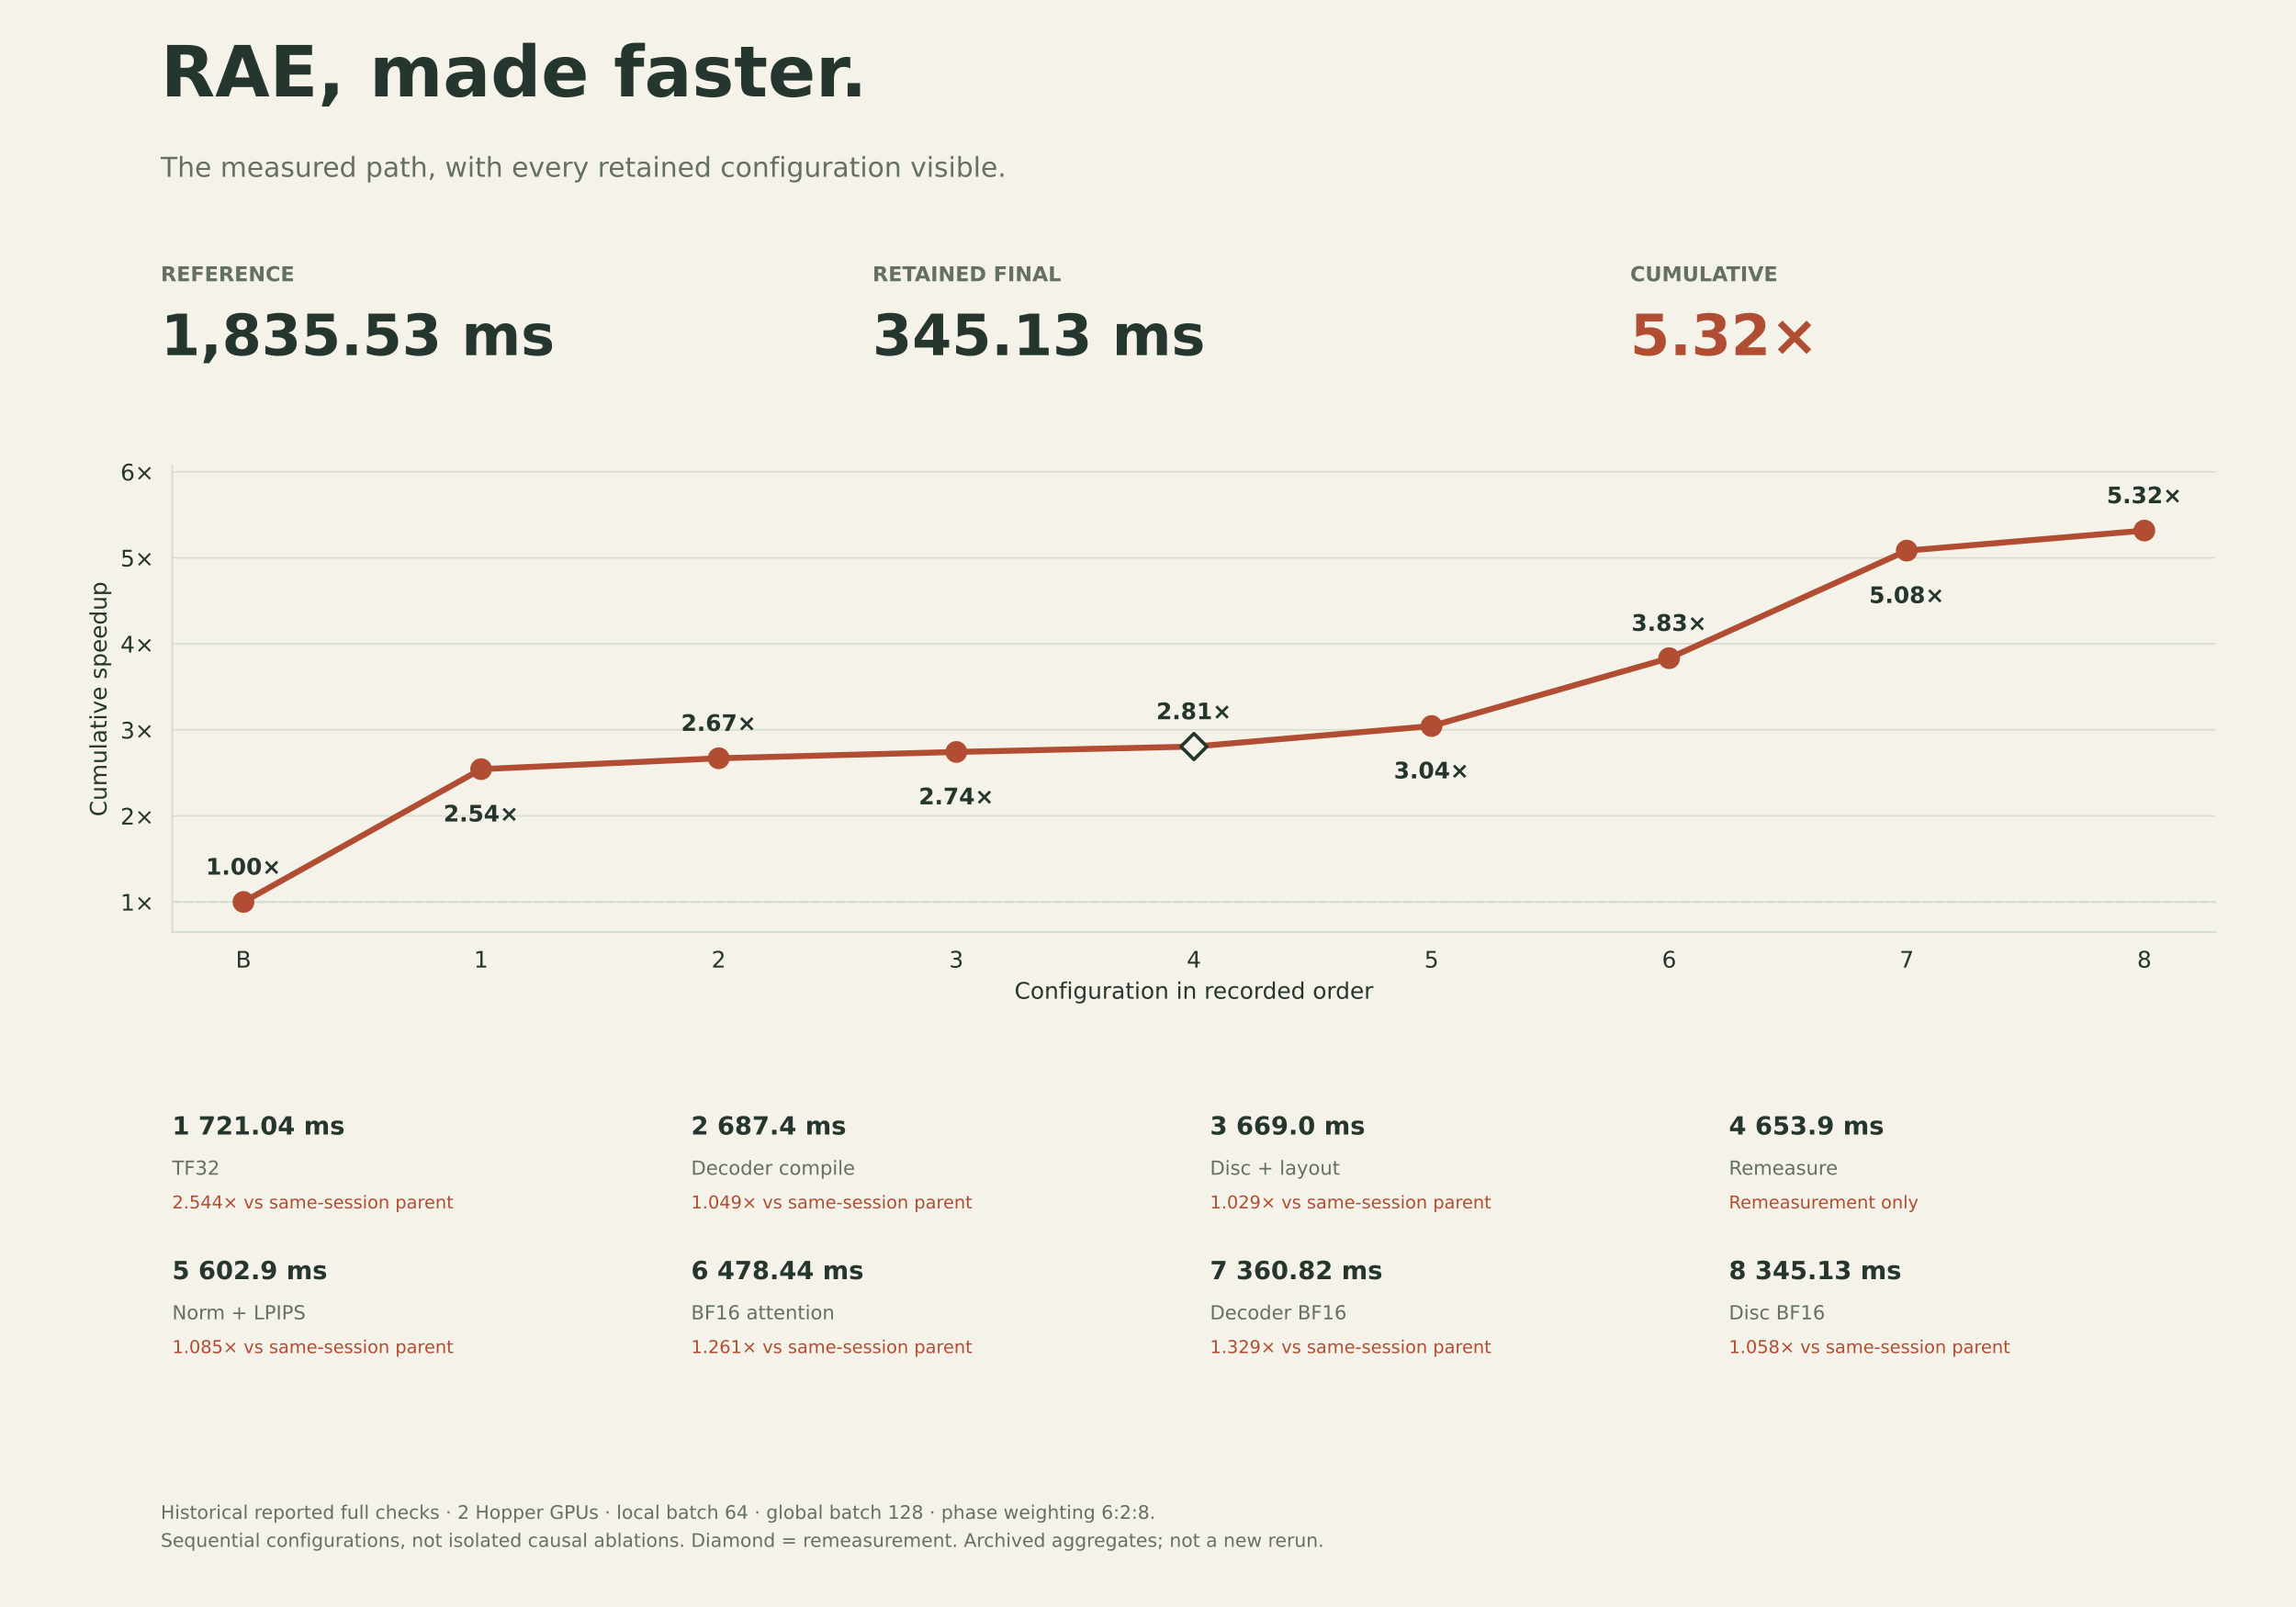
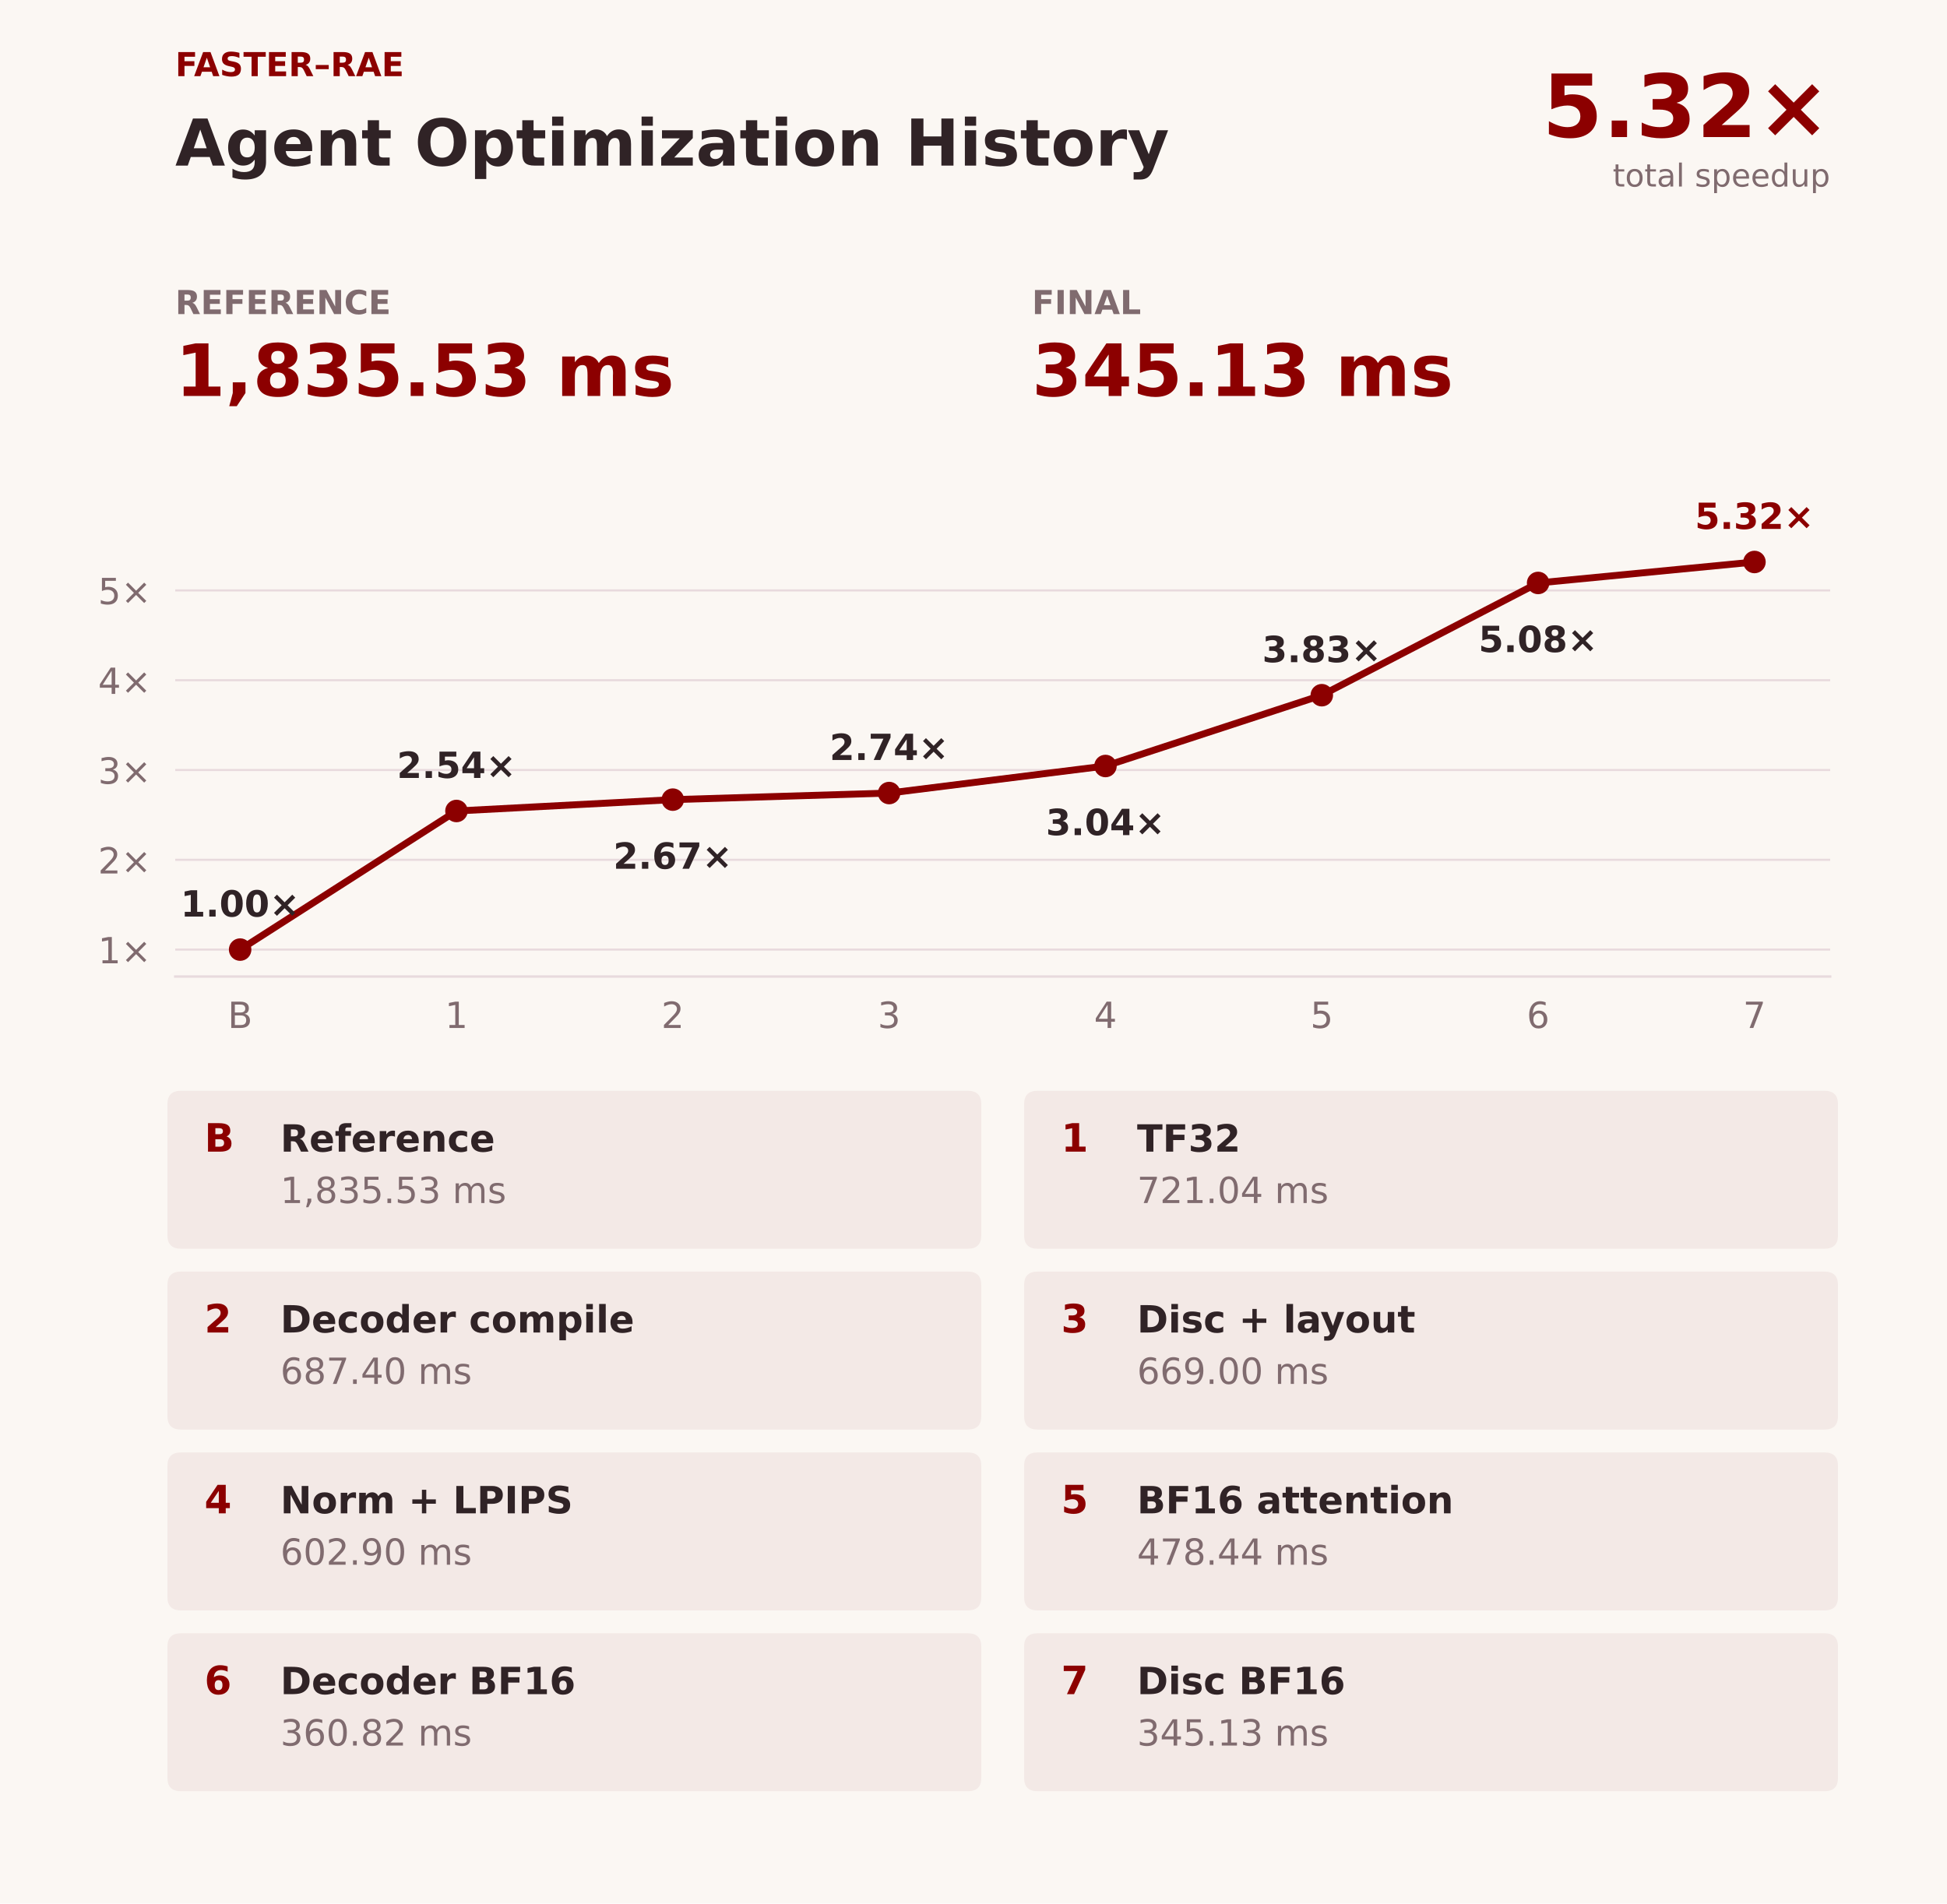
- <svg xmlns="http://www.w3.org/2000/svg" xmlns:xlink="http://www.w3.org/1999/xlink" width="1008pt" height="705.6pt" viewBox="0 0 1008 705.6" version="1.1">
+ <svg xmlns="http://www.w3.org/2000/svg" xmlns:xlink="http://www.w3.org/1999/xlink" width="648pt" height="633.6pt" viewBox="0 0 648 633.6" version="1.1">
  <defs>
    <style type="text/css">*{stroke-linejoin: round; stroke-linecap: butt}</style>
  </defs>
  <g id="figure_1">
    <g id="patch_1">
-       <path d="M 0 705.6 L 1008 705.6 L 1008 0 L 0 0 z " style="fill: #f5f2e9" />
+       <path d="M 0 633.6 L 648 633.6 L 648 0 L 0 0 z " style="fill: #fbf7f3" />
    </g>
    <g id="axes_1">
      <g id="patch_2">
-         <path d="M 75.6 409.248 L 972.72 409.248 L 972.72 204.624 L 75.6 204.624 z " style="fill: #f5f2e9" />
+         <path d="M 58.32 325.037 L 609.12 325.037 L 609.12 166.637 L 58.32 166.637 z " style="fill: #fbf7f3" />
      </g>
      <g id="matplotlib.axis_1">
        <g id="xtick_1">
          <g id="line2d_1" />
          <g id="text_1">
-             <text style="font-size: 10px; font-family: 'DejaVu Sans'; text-anchor: middle; fill: #25362e" x="106.895" y="424.846" transform="rotate(-0 106.8949 424.8464)">B</text>
+             <text style="fill: #806b6f; font: 12px 'DejaVu Sans'; text-anchor: middle" x="79.92" y="342.155" transform="rotate(-0 79.92 342.1549)">B</text>
          </g>
        </g>
        <g id="xtick_2">
          <g id="line2d_2" />
          <g id="text_2">
-             <text style="font-size: 10px; font-family: 'DejaVu Sans'; text-anchor: middle; fill: #25362e" x="211.211" y="424.846" transform="rotate(-0 211.2112 424.8464)">1</text>
+             <text style="fill: #806b6f; font: 12px 'DejaVu Sans'; text-anchor: middle" x="151.92" y="342.155" transform="rotate(-0 151.92 342.1549)">1</text>
          </g>
        </g>
        <g id="xtick_3">
          <g id="line2d_3" />
          <g id="text_3">
-             <text style="font-size: 10px; font-family: 'DejaVu Sans'; text-anchor: middle; fill: #25362e" x="315.527" y="424.846" transform="rotate(-0 315.5274 424.8464)">2</text>
+             <text style="fill: #806b6f; font: 12px 'DejaVu Sans'; text-anchor: middle" x="223.92" y="342.155" transform="rotate(-0 223.92 342.1549)">2</text>
          </g>
        </g>
        <g id="xtick_4">
          <g id="line2d_4" />
          <g id="text_4">
-             <text style="font-size: 10px; font-family: 'DejaVu Sans'; text-anchor: middle; fill: #25362e" x="419.844" y="424.846" transform="rotate(-0 419.8437 424.8464)">3</text>
+             <text style="fill: #806b6f; font: 12px 'DejaVu Sans'; text-anchor: middle" x="295.92" y="342.155" transform="rotate(-0 295.92 342.1549)">3</text>
          </g>
        </g>
        <g id="xtick_5">
          <g id="line2d_5" />
          <g id="text_5">
-             <text style="font-size: 10px; font-family: 'DejaVu Sans'; text-anchor: middle; fill: #25362e" x="524.16" y="424.846" transform="rotate(-0 524.16 424.8464)">4</text>
+             <text style="fill: #806b6f; font: 12px 'DejaVu Sans'; text-anchor: middle" x="367.92" y="342.155" transform="rotate(-0 367.92 342.1549)">4</text>
          </g>
        </g>
        <g id="xtick_6">
          <g id="line2d_6" />
          <g id="text_6">
-             <text style="font-size: 10px; font-family: 'DejaVu Sans'; text-anchor: middle; fill: #25362e" x="628.476" y="424.846" transform="rotate(-0 628.4763 424.8464)">5</text>
+             <text style="fill: #806b6f; font: 12px 'DejaVu Sans'; text-anchor: middle" x="439.92" y="342.155" transform="rotate(-0 439.92 342.1549)">5</text>
          </g>
        </g>
        <g id="xtick_7">
          <g id="line2d_7" />
          <g id="text_7">
-             <text style="font-size: 10px; font-family: 'DejaVu Sans'; text-anchor: middle; fill: #25362e" x="732.793" y="424.846" transform="rotate(-0 732.7926 424.8464)">6</text>
+             <text style="fill: #806b6f; font: 12px 'DejaVu Sans'; text-anchor: middle" x="511.92" y="342.155" transform="rotate(-0 511.92 342.1549)">6</text>
          </g>
        </g>
        <g id="xtick_8">
          <g id="line2d_8" />
          <g id="text_8">
-             <text style="font-size: 10px; font-family: 'DejaVu Sans'; text-anchor: middle; fill: #25362e" x="837.109" y="424.846" transform="rotate(-0 837.1088 424.8464)">7</text>
-           </g>
-         </g>
-         <g id="xtick_9">
-           <g id="line2d_9" />
-           <g id="text_9">
-             <text style="font-size: 10px; font-family: 'DejaVu Sans'; text-anchor: middle; fill: #25362e" x="941.425" y="424.846" transform="rotate(-0 941.4251 424.8464)">8</text>
-           </g>
-         </g>
-         <g id="text_10">
-           <text style="font-size: 10px; font-family: 'DejaVu Sans'; text-anchor: middle; fill: #25362e" x="524.16" y="438.525" transform="rotate(-0 524.16 438.5246)">Configuration in recorded order</text>
+             <text style="fill: #806b6f; font: 12px 'DejaVu Sans'; text-anchor: middle" x="583.92" y="342.155" transform="rotate(-0 583.92 342.1549)">7</text>
+           </g>
        </g>
      </g>
      <g id="matplotlib.axis_2">
        <g id="ytick_1">
-           <g id="line2d_10">
-             <path d="M 75.6 396.026 L 972.72 396.026 " clip-path="url(#p3614965f81)" style="fill: none; stroke: #d8ddd1; stroke-width: 0.7; stroke-linecap: square" />
-           </g>
-           <g id="line2d_11" />
+           <g id="line2d_9">
+             <path d="M 58.32 316.071 L 609.12 316.071 " clip-path="url(#p5263b147dc)" style="fill: none; stroke: #e8dadd; stroke-width: 0.7; stroke-linecap: square" />
+           </g>
+           <g id="line2d_10" />
+           <g id="text_9">
+             <text style="fill: #806b6f; font: 12px 'DejaVu Sans'; text-anchor: end" x="50.32" y="320.63" transform="rotate(-0 50.32 320.6298)">1×</text>
+           </g>
+         </g>
+         <g id="ytick_2">
+           <g id="line2d_11">
+             <path d="M 58.32 286.184 L 609.12 286.184 " clip-path="url(#p5263b147dc)" style="fill: none; stroke: #e8dadd; stroke-width: 0.7; stroke-linecap: square" />
+           </g>
+           <g id="line2d_12" />
+           <g id="text_10">
+             <text style="fill: #806b6f; font: 12px 'DejaVu Sans'; text-anchor: end" x="50.32" y="290.743" transform="rotate(-0 50.32 290.743)">2×</text>
+           </g>
+         </g>
+         <g id="ytick_3">
+           <g id="line2d_13">
+             <path d="M 58.32 256.297 L 609.12 256.297 " clip-path="url(#p5263b147dc)" style="fill: none; stroke: #e8dadd; stroke-width: 0.7; stroke-linecap: square" />
+           </g>
+           <g id="line2d_14" />
          <g id="text_11">
-             <text style="font-size: 10px; font-family: 'DejaVu Sans'; text-anchor: end; fill: #25362e" x="67.6" y="399.825" transform="rotate(-0 67.6 399.8254)">1×</text>
-           </g>
-         </g>
-         <g id="ytick_2">
-           <g id="line2d_12">
-             <path d="M 75.6 358.25 L 972.72 358.25 " clip-path="url(#p3614965f81)" style="fill: none; stroke: #d8ddd1; stroke-width: 0.7; stroke-linecap: square" />
-           </g>
-           <g id="line2d_13" />
+             <text style="fill: #806b6f; font: 12px 'DejaVu Sans'; text-anchor: end" x="50.32" y="260.856" transform="rotate(-0 50.32 260.8562)">3×</text>
+           </g>
+         </g>
+         <g id="ytick_4">
+           <g id="line2d_15">
+             <path d="M 58.32 226.41 L 609.12 226.41 " clip-path="url(#p5263b147dc)" style="fill: none; stroke: #e8dadd; stroke-width: 0.7; stroke-linecap: square" />
+           </g>
+           <g id="line2d_16" />
          <g id="text_12">
-             <text style="font-size: 10px; font-family: 'DejaVu Sans'; text-anchor: end; fill: #25362e" x="67.6" y="362.049" transform="rotate(-0 67.6 362.0489)">2×</text>
-           </g>
-         </g>
-         <g id="ytick_3">
-           <g id="line2d_14">
-             <path d="M 75.6 320.473 L 972.72 320.473 " clip-path="url(#p3614965f81)" style="fill: none; stroke: #d8ddd1; stroke-width: 0.7; stroke-linecap: square" />
-           </g>
-           <g id="line2d_15" />
+             <text style="fill: #806b6f; font: 12px 'DejaVu Sans'; text-anchor: end" x="50.32" y="230.969" transform="rotate(-0 50.32 230.9694)">4×</text>
+           </g>
+         </g>
+         <g id="ytick_5">
+           <g id="line2d_17">
+             <path d="M 58.32 196.524 L 609.12 196.524 " clip-path="url(#p5263b147dc)" style="fill: none; stroke: #e8dadd; stroke-width: 0.7; stroke-linecap: square" />
+           </g>
+           <g id="line2d_18" />
          <g id="text_13">
-             <text style="font-size: 10px; font-family: 'DejaVu Sans'; text-anchor: end; fill: #25362e" x="67.6" y="324.272" transform="rotate(-0 67.6 324.2724)">3×</text>
-           </g>
-         </g>
-         <g id="ytick_4">
-           <g id="line2d_16">
-             <path d="M 75.6 282.697 L 972.72 282.697 " clip-path="url(#p3614965f81)" style="fill: none; stroke: #d8ddd1; stroke-width: 0.7; stroke-linecap: square" />
-           </g>
-           <g id="line2d_17" />
-           <g id="text_14">
-             <text style="font-size: 10px; font-family: 'DejaVu Sans'; text-anchor: end; fill: #25362e" x="67.6" y="286.496" transform="rotate(-0 67.6 286.4959)">4×</text>
-           </g>
-         </g>
-         <g id="ytick_5">
-           <g id="line2d_18">
-             <path d="M 75.6 244.92 L 972.72 244.92 " clip-path="url(#p3614965f81)" style="fill: none; stroke: #d8ddd1; stroke-width: 0.7; stroke-linecap: square" />
-           </g>
-           <g id="line2d_19" />
-           <g id="text_15">
-             <text style="font-size: 10px; font-family: 'DejaVu Sans'; text-anchor: end; fill: #25362e" x="67.6" y="248.719" transform="rotate(-0 67.6 248.7194)">5×</text>
-           </g>
-         </g>
-         <g id="ytick_6">
-           <g id="line2d_20">
-             <path d="M 75.6 207.144 L 972.72 207.144 " clip-path="url(#p3614965f81)" style="fill: none; stroke: #d8ddd1; stroke-width: 0.7; stroke-linecap: square" />
-           </g>
-           <g id="line2d_21" />
-           <g id="text_16">
-             <text style="font-size: 10px; font-family: 'DejaVu Sans'; text-anchor: end; fill: #25362e" x="67.6" y="210.943" transform="rotate(-0 67.6 210.9429)">6×</text>
-           </g>
-         </g>
-         <g id="text_17">
-           <text style="font-size: 10px; font-family: 'DejaVu Sans'; text-anchor: middle; fill: #25362e" x="46.778" y="306.936" transform="rotate(-90 46.77813 306.936)">Cumulative speedup</text>
-         </g>
-       </g>
-       <g id="line2d_22">
-         <path d="M 75.6 396.026 L 972.72 396.026 " clip-path="url(#p3614965f81)" style="fill: none; stroke-dasharray: 3.7,1.6; stroke-dashoffset: 0; stroke: #d8ddd1" />
+             <text style="fill: #806b6f; font: 12px 'DejaVu Sans'; text-anchor: end" x="50.32" y="201.083" transform="rotate(-0 50.32 201.0827)">5×</text>
+           </g>
+         </g>
      </g>
      <g id="patch_3">
-         <path d="M 75.6 409.248 L 75.6 204.624 " style="fill: none; stroke: #d8ddd1; stroke-width: 0.8; stroke-linejoin: miter; stroke-linecap: square" />
-       </g>
-       <g id="patch_4">
-         <path d="M 75.6 409.248 L 972.72 409.248 " style="fill: none; stroke: #d8ddd1; stroke-width: 0.8; stroke-linejoin: miter; stroke-linecap: square" />
-       </g>
-       <g id="line2d_23">
-         <path d="M 106.895 396.026 L 211.211 337.711 L 315.527 332.936 L 419.844 330.167 L 524.16 327.787 L 628.476 318.788 L 732.793 288.998 L 837.109 241.773 L 941.425 232.956 " clip-path="url(#p3614965f81)" style="fill: none; stroke: #b14d32; stroke-width: 2.6; stroke-linecap: square" />
+         <path d="M 58.32 325.037 L 609.12 325.037 " style="fill: none; stroke: #e8dadd; stroke-width: 0.8; stroke-linejoin: miter; stroke-linecap: square" />
+       </g>
+       <g id="line2d_19">
+         <path d="M 79.92 316.071 L 151.92 269.935 L 223.92 266.157 L 295.92 263.966 L 367.92 254.964 L 439.92 231.396 L 511.92 194.034 L 583.92 187.058 " clip-path="url(#p5263b147dc)" style="fill: none; stroke: #8c0000; stroke-width: 2.3; stroke-linecap: square" />
+         <defs>
+           <path id="m85ad354e18" d="M 0 3.25 C 0.862 3.25 1.689 2.908 2.298 2.298 C 2.908 1.689 3.25 0.862 3.25 0 C 3.25 -0.862 2.908 -1.689 2.298 -2.298 C 1.689 -2.908 0.862 -3.25 0 -3.25 C -0.862 -3.25 -1.689 -2.908 -2.298 -2.298 C -2.908 -1.689 -3.25 -0.862 -3.25 0 C -3.25 0.862 -2.908 1.689 -2.298 2.298 C -1.689 2.908 -0.862 3.25 0 3.25 z " style="stroke: #8c0000" />
+         </defs>
+         <g clip-path="url(#p5263b147dc)">
+           <use xlink:href="#m85ad354e18" x="79.92" y="316.071" style="fill: #8c0000; stroke: #8c0000" />
+           <use xlink:href="#m85ad354e18" x="151.92" y="269.935" style="fill: #8c0000; stroke: #8c0000" />
+           <use xlink:href="#m85ad354e18" x="223.92" y="266.157" style="fill: #8c0000; stroke: #8c0000" />
+           <use xlink:href="#m85ad354e18" x="295.92" y="263.966" style="fill: #8c0000; stroke: #8c0000" />
+           <use xlink:href="#m85ad354e18" x="367.92" y="254.964" style="fill: #8c0000; stroke: #8c0000" />
+           <use xlink:href="#m85ad354e18" x="439.92" y="231.396" style="fill: #8c0000; stroke: #8c0000" />
+           <use xlink:href="#m85ad354e18" x="511.92" y="194.034" style="fill: #8c0000; stroke: #8c0000" />
+           <use xlink:href="#m85ad354e18" x="583.92" y="187.058" style="fill: #8c0000; stroke: #8c0000" />
+         </g>
+       </g>
+       <g id="text_14">
+         <text style="fill: #302326; font: 700 12px 'DejaVu Sans'; text-anchor: middle" x="79.92" y="305.071" transform="rotate(-0 79.92 305.0708)">1.00×</text>
+       </g>
+       <g id="text_15">
+         <text style="fill: #302326; font: 700 12px 'DejaVu Sans'; text-anchor: middle" x="151.92" y="258.935" transform="rotate(-0 151.92 258.9345)">2.54×</text>
+       </g>
+       <g id="text_16">
+         <text style="fill: #302326; font: 700 12px 'DejaVu Sans'; text-anchor: middle" x="223.92" y="289.157" transform="rotate(-0 223.92 289.1568)">2.67×</text>
+       </g>
+       <g id="text_17">
+         <text style="fill: #302326; font: 700 12px 'DejaVu Sans'; text-anchor: middle" x="295.92" y="252.966" transform="rotate(-0 295.92 252.9661)">2.74×</text>
      </g>
      <g id="text_18">
-         <text style="font-weight: 700; font-size: 10px; font-family: 'DejaVu Sans'; text-anchor: middle; fill: #25362e" x="106.895" y="384.026" transform="rotate(-0 106.8949 384.0262)">1.00×</text>
+         <text style="fill: #302326; font: 700 12px 'DejaVu Sans'; text-anchor: middle" x="367.92" y="277.964" transform="rotate(-0 367.92 277.9642)">3.04×</text>
      </g>
      <g id="text_19">
-         <text style="font-weight: 700; font-size: 10px; font-family: 'DejaVu Sans'; text-anchor: middle; fill: #25362e" x="211.211" y="360.711" transform="rotate(-0 211.2112 360.7106)">2.54×</text>
+         <text style="fill: #302326; font: 700 12px 'DejaVu Sans'; text-anchor: middle" x="439.92" y="220.396" transform="rotate(-0 439.92 220.3955)">3.83×</text>
      </g>
      <g id="text_20">
-         <text style="font-weight: 700; font-size: 10px; font-family: 'DejaVu Sans'; text-anchor: middle; fill: #25362e" x="315.527" y="320.936" transform="rotate(-0 315.5274 320.9357)">2.67×</text>
+         <text style="fill: #302326; font: 700 12px 'DejaVu Sans'; text-anchor: middle" x="511.92" y="217.034" transform="rotate(-0 511.92 217.034)">5.08×</text>
      </g>
      <g id="text_21">
-         <text style="font-weight: 700; font-size: 10px; font-family: 'DejaVu Sans'; text-anchor: middle; fill: #25362e" x="419.844" y="353.167" transform="rotate(-0 419.8437 353.1667)">2.74×</text>
-       </g>
-       <g id="text_22">
-         <text style="font-weight: 700; font-size: 10px; font-family: 'DejaVu Sans'; text-anchor: middle; fill: #25362e" x="524.16" y="315.787" transform="rotate(-0 524.16 315.7867)">2.81×</text>
-       </g>
-       <g id="text_23">
-         <text style="font-weight: 700; font-size: 10px; font-family: 'DejaVu Sans'; text-anchor: middle; fill: #25362e" x="628.476" y="341.788" transform="rotate(-0 628.4763 341.7884)">3.04×</text>
-       </g>
-       <g id="text_24">
-         <text style="font-weight: 700; font-size: 10px; font-family: 'DejaVu Sans'; text-anchor: middle; fill: #25362e" x="732.793" y="276.998" transform="rotate(-0 732.7926 276.9978)">3.83×</text>
-       </g>
-       <g id="text_25">
-         <text style="font-weight: 700; font-size: 10px; font-family: 'DejaVu Sans'; text-anchor: middle; fill: #25362e" x="837.109" y="264.773" transform="rotate(-0 837.1088 264.7734)">5.08×</text>
-       </g>
-       <g id="text_26">
-         <text style="font-weight: 700; font-size: 10px; font-family: 'DejaVu Sans'; text-anchor: middle; fill: #25362e" x="941.425" y="220.956" transform="rotate(-0 941.4251 220.9564)">5.32×</text>
-       </g>
-       <g id="PathCollection_1">
-         <defs>
-           <path id="me23d3a4cd8" d="M 0 4.031 C 1.069 4.031 2.094 3.606 2.85 2.85 C 3.606 2.094 4.031 1.069 4.031 0 C 4.031 -1.069 3.606 -2.094 2.85 -2.85 C 2.094 -3.606 1.069 -4.031 0 -4.031 C -1.069 -4.031 -2.094 -3.606 -2.85 -2.85 C -3.606 -2.094 -4.031 -1.069 -4.031 0 C -4.031 1.069 -3.606 2.094 -2.85 2.85 C -2.094 3.606 -1.069 4.031 0 4.031 z " style="stroke: #b14d32; stroke-width: 1.5" />
-         </defs>
-         <g clip-path="url(#p3614965f81)">
-           <use xlink:href="#me23d3a4cd8" x="106.895" y="396.026" style="fill: #b14d32; stroke: #b14d32; stroke-width: 1.5" />
-         </g>
-       </g>
-       <g id="PathCollection_2">
-         <g clip-path="url(#p3614965f81)">
-           <use xlink:href="#me23d3a4cd8" x="211.211" y="337.711" style="fill: #b14d32; stroke: #b14d32; stroke-width: 1.5" />
-         </g>
-       </g>
-       <g id="PathCollection_3">
-         <g clip-path="url(#p3614965f81)">
-           <use xlink:href="#me23d3a4cd8" x="315.527" y="332.936" style="fill: #b14d32; stroke: #b14d32; stroke-width: 1.5" />
-         </g>
-       </g>
-       <g id="PathCollection_4">
-         <g clip-path="url(#p3614965f81)">
-           <use xlink:href="#me23d3a4cd8" x="419.844" y="330.167" style="fill: #b14d32; stroke: #b14d32; stroke-width: 1.5" />
-         </g>
-       </g>
-       <g id="PathCollection_5">
-         <defs>
-           <path id="m4baf8964af" d="M -0 5.701 L 5.701 0 L 0 -5.701 L -5.701 -0 z " style="stroke: #25362e; stroke-width: 1.5" />
-         </defs>
-         <g clip-path="url(#p3614965f81)">
-           <use xlink:href="#m4baf8964af" x="524.16" y="327.787" style="fill: #f5f2e9; stroke: #25362e; stroke-width: 1.5" />
-         </g>
-       </g>
-       <g id="PathCollection_6">
-         <g clip-path="url(#p3614965f81)">
-           <use xlink:href="#me23d3a4cd8" x="628.476" y="318.788" style="fill: #b14d32; stroke: #b14d32; stroke-width: 1.5" />
-         </g>
-       </g>
-       <g id="PathCollection_7">
-         <g clip-path="url(#p3614965f81)">
-           <use xlink:href="#me23d3a4cd8" x="732.793" y="288.998" style="fill: #b14d32; stroke: #b14d32; stroke-width: 1.5" />
-         </g>
-       </g>
-       <g id="PathCollection_8">
-         <g clip-path="url(#p3614965f81)">
-           <use xlink:href="#me23d3a4cd8" x="837.109" y="241.773" style="fill: #b14d32; stroke: #b14d32; stroke-width: 1.5" />
-         </g>
-       </g>
-       <g id="PathCollection_9">
-         <g clip-path="url(#p3614965f81)">
-           <use xlink:href="#me23d3a4cd8" x="941.425" y="232.956" style="fill: #b14d32; stroke: #b14d32; stroke-width: 1.5" />
-         </g>
-       </g>
+         <text style="fill: #8c0000; font: 700 12px 'DejaVu Sans'; text-anchor: middle" x="583.92" y="176.058" transform="rotate(-0 583.92 176.0584)">5.32×</text>
+       </g>
+     </g>
+     <g id="patch_4">
+       <path d="M 60.264 415.642 L 322.056 415.642 Q 326.592 415.642 326.592 411.206 L 326.592 367.488 Q 326.592 363.053 322.056 363.053 L 60.264 363.053 Q 55.728 363.053 55.728 367.488 L 55.728 411.206 Q 55.728 415.642 60.264 415.642 z " style="fill: #f3e9e6" />
+     </g>
+     <g id="patch_5">
+       <path d="M 345.384 415.642 L 607.176 415.642 Q 611.712 415.642 611.712 411.206 L 611.712 367.488 Q 611.712 363.053 607.176 363.053 L 345.384 363.053 Q 340.848 363.053 340.848 367.488 L 340.848 411.206 Q 340.848 415.642 345.384 415.642 z " style="fill: #f3e9e6" />
+     </g>
+     <g id="patch_6">
+       <path d="M 60.264 475.834 L 322.056 475.834 Q 326.592 475.834 326.592 471.398 L 326.592 427.68 Q 326.592 423.245 322.056 423.245 L 60.264 423.245 Q 55.728 423.245 55.728 427.68 L 55.728 471.398 Q 55.728 475.834 60.264 475.834 z " style="fill: #f3e9e6" />
+     </g>
+     <g id="patch_7">
+       <path d="M 345.384 475.834 L 607.176 475.834 Q 611.712 475.834 611.712 471.398 L 611.712 427.68 Q 611.712 423.245 607.176 423.245 L 345.384 423.245 Q 340.848 423.245 340.848 427.68 L 340.848 471.398 Q 340.848 475.834 345.384 475.834 z " style="fill: #f3e9e6" />
+     </g>
+     <g id="patch_8">
+       <path d="M 60.264 536.026 L 322.056 536.026 Q 326.592 536.026 326.592 531.59 L 326.592 487.872 Q 326.592 483.437 322.056 483.437 L 60.264 483.437 Q 55.728 483.437 55.728 487.872 L 55.728 531.59 Q 55.728 536.026 60.264 536.026 z " style="fill: #f3e9e6" />
+     </g>
+     <g id="patch_9">
+       <path d="M 345.384 536.026 L 607.176 536.026 Q 611.712 536.026 611.712 531.59 L 611.712 487.872 Q 611.712 483.437 607.176 483.437 L 345.384 483.437 Q 340.848 483.437 340.848 487.872 L 340.848 531.59 Q 340.848 536.026 345.384 536.026 z " style="fill: #f3e9e6" />
+     </g>
+     <g id="patch_10">
+       <path d="M 60.264 596.218 L 322.056 596.218 Q 326.592 596.218 326.592 591.782 L 326.592 548.064 Q 326.592 543.629 322.056 543.629 L 60.264 543.629 Q 55.728 543.629 55.728 548.064 L 55.728 591.782 Q 55.728 596.218 60.264 596.218 z " style="fill: #f3e9e6" />
+     </g>
+     <g id="patch_11">
+       <path d="M 345.384 596.218 L 607.176 596.218 Q 611.712 596.218 611.712 591.782 L 611.712 548.064 Q 611.712 543.629 607.176 543.629 L 345.384 543.629 Q 340.848 543.629 340.848 548.064 L 340.848 591.782 Q 340.848 596.218 345.384 596.218 z " style="fill: #f3e9e6" />
+     </g>
+     <g id="text_22">
+       <text style="fill: #8c0000; font: 700 11px 'DejaVu Sans'; text-anchor: start" x="58.32" y="25.344" transform="rotate(-0 58.32 25.344)">FASTER–RAE</text>
+     </g>
+     <g id="text_23">
+       <text style="fill: #302326; font: 700 21.5px 'DejaVu Sans'; text-anchor: start" x="58.32" y="55.123" transform="rotate(-0 58.32 55.1232)">Agent Optimization History</text>
+     </g>
+     <g id="text_24">
+       <text style="fill: #8c0000; font: 700 29px 'DejaVu Sans'; text-anchor: end" x="609.12" y="45.619" transform="rotate(-0 609.12 45.6192)">5.32×</text>
+     </g>
+     <g id="text_25">
+       <text style="fill: #806b6f; font: 10.5px 'DejaVu Sans'; text-anchor: end" x="609.12" y="62.093" transform="rotate(-0 609.12 62.0928)">total speedup</text>
+     </g>
+     <g id="text_26">
+       <text style="fill: #806b6f; font: 700 11px 'DejaVu Sans'; text-anchor: start" x="58.32" y="104.544" transform="rotate(-0 58.32 104.544)">REFERENCE</text>
    </g>
    <g id="text_27">
-       <text style="font-weight: 700; font-size: 31px; font-family: 'DejaVu Sans'; text-anchor: start; fill: #25362e" x="70.56" y="42.336" transform="rotate(-0 70.56 42.336)">RAE, made faster.</text>
+       <text style="fill: #8c0000; font: 700 24px 'DejaVu Sans'; text-anchor: start" x="58.32" y="131.789" transform="rotate(-0 58.32 131.7888)">1,835.53 ms</text>
    </g>
    <g id="text_28">
-       <text style="font-size: 12px; font-family: 'DejaVu Sans'; text-anchor: start; fill: #657065" x="70.56" y="77.616" transform="rotate(-0 70.56 77.616)">The measured path, with every retained configuration visible.</text>
+       <text style="fill: #806b6f; font: 700 11px 'DejaVu Sans'; text-anchor: start" x="343.44" y="104.544" transform="rotate(-0 343.44 104.544)">FINAL</text>
    </g>
    <g id="text_29">
-       <text style="font-weight: 700; font-size: 9px; font-family: 'DejaVu Sans'; text-anchor: start; fill: #657065" x="70.56" y="123.48" transform="rotate(-0 70.56 123.48)">REFERENCE</text>
+       <text style="fill: #8c0000; font: 700 24px 'DejaVu Sans'; text-anchor: start" x="343.44" y="131.789" transform="rotate(-0 343.44 131.7888)">345.13 ms</text>
    </g>
    <g id="text_30">
-       <text style="font-weight: 700; font-size: 25px; font-family: 'DejaVu Sans'; text-anchor: start; fill: #25362e" x="70.56" y="155.938" transform="rotate(-0 70.56 155.9376)">1,835.53 ms</text>
+       <text style="fill: #8c0000; font: 700 13px 'DejaVu Sans'; text-anchor: start" x="68.04" y="383.328" transform="rotate(-0 68.04 383.328)">B</text>
    </g>
    <g id="text_31">
-       <text style="font-weight: 700; font-size: 9px; font-family: 'DejaVu Sans'; text-anchor: start; fill: #657065" x="383.04" y="123.48" transform="rotate(-0 383.04 123.48)">RETAINED FINAL</text>
+       <text style="fill: #302326; font: 700 12.5px 'DejaVu Sans'; text-anchor: start" x="93.312" y="383.328" transform="rotate(-0 93.312 383.328)">Reference</text>
    </g>
    <g id="text_32">
-       <text style="font-weight: 700; font-size: 25px; font-family: 'DejaVu Sans'; text-anchor: start; fill: #25362e" x="383.04" y="155.938" transform="rotate(-0 383.04 155.9376)">345.13 ms</text>
+       <text style="fill: #806b6f; font: 12px 'DejaVu Sans'; text-anchor: start" x="93.312" y="400.435" transform="rotate(-0 93.312 400.4352)">1,835.53 ms</text>
    </g>
    <g id="text_33">
-       <text style="font-weight: 700; font-size: 9px; font-family: 'DejaVu Sans'; text-anchor: start; fill: #657065" x="715.68" y="123.48" transform="rotate(-0 715.68 123.48)">CUMULATIVE</text>
+       <text style="fill: #8c0000; font: 700 13px 'DejaVu Sans'; text-anchor: start" x="353.16" y="383.328" transform="rotate(-0 353.16 383.328)">1</text>
    </g>
    <g id="text_34">
-       <text style="font-weight: 700; font-size: 25px; font-family: 'DejaVu Sans'; text-anchor: start; fill: #b14d32" x="715.68" y="155.938" transform="rotate(-0 715.68 155.9376)">5.32×</text>
+       <text style="fill: #302326; font: 700 12.5px 'DejaVu Sans'; text-anchor: start" x="378.432" y="383.328" transform="rotate(-0 378.432 383.328)">TF32</text>
    </g>
    <g id="text_35">
-       <text style="font-weight: 700; font-size: 11px; font-family: 'DejaVu Sans'; text-anchor: start; fill: #25362e" x="75.6" y="498.154" transform="rotate(-0 75.6 498.1536)">1   721.04 ms</text>
+       <text style="fill: #806b6f; font: 12px 'DejaVu Sans'; text-anchor: start" x="378.432" y="400.435" transform="rotate(-0 378.432 400.4352)">721.04 ms</text>
    </g>
    <g id="text_36">
-       <text style="font-size: 8.5px; font-family: 'DejaVu Sans'; text-anchor: start; fill: #657065" x="75.6" y="515.794" transform="rotate(-0 75.6 515.7936)">TF32</text>
+       <text style="fill: #8c0000; font: 700 13px 'DejaVu Sans'; text-anchor: start" x="68.04" y="443.52" transform="rotate(-0 68.04 443.52)">2</text>
    </g>
    <g id="text_37">
-       <text style="font-size: 7.8px; font-family: 'DejaVu Sans'; text-anchor: start; fill: #b14d32" x="75.6" y="530.611" transform="rotate(-0 75.6 530.6112)">2.544× vs same-session parent</text>
+       <text style="fill: #302326; font: 700 12.5px 'DejaVu Sans'; text-anchor: start" x="93.312" y="443.52" transform="rotate(-0 93.312 443.52)">Decoder compile</text>
    </g>
    <g id="text_38">
-       <text style="font-weight: 700; font-size: 11px; font-family: 'DejaVu Sans'; text-anchor: start; fill: #25362e" x="303.408" y="498.154" transform="rotate(-0 303.408 498.1536)">2   687.4 ms</text>
+       <text style="fill: #806b6f; font: 12px 'DejaVu Sans'; text-anchor: start" x="93.312" y="460.627" transform="rotate(-0 93.312 460.6272)">687.40 ms</text>
    </g>
    <g id="text_39">
-       <text style="font-size: 8.5px; font-family: 'DejaVu Sans'; text-anchor: start; fill: #657065" x="303.408" y="515.794" transform="rotate(-0 303.408 515.7936)">Decoder compile</text>
+       <text style="fill: #8c0000; font: 700 13px 'DejaVu Sans'; text-anchor: start" x="353.16" y="443.52" transform="rotate(-0 353.16 443.52)">3</text>
    </g>
    <g id="text_40">
-       <text style="font-size: 7.8px; font-family: 'DejaVu Sans'; text-anchor: start; fill: #b14d32" x="303.408" y="530.611" transform="rotate(-0 303.408 530.6112)">1.049× vs same-session parent</text>
+       <text style="fill: #302326; font: 700 12.5px 'DejaVu Sans'; text-anchor: start" x="378.432" y="443.52" transform="rotate(-0 378.432 443.52)">Disc + layout</text>
    </g>
    <g id="text_41">
-       <text style="font-weight: 700; font-size: 11px; font-family: 'DejaVu Sans'; text-anchor: start; fill: #25362e" x="531.216" y="498.154" transform="rotate(-0 531.216 498.1536)">3   669.0 ms</text>
+       <text style="fill: #806b6f; font: 12px 'DejaVu Sans'; text-anchor: start" x="378.432" y="460.627" transform="rotate(-0 378.432 460.6272)">669.00 ms</text>
    </g>
    <g id="text_42">
-       <text style="font-size: 8.5px; font-family: 'DejaVu Sans'; text-anchor: start; fill: #657065" x="531.216" y="515.794" transform="rotate(-0 531.216 515.7936)">Disc + layout</text>
+       <text style="fill: #8c0000; font: 700 13px 'DejaVu Sans'; text-anchor: start" x="68.04" y="503.712" transform="rotate(-0 68.04 503.712)">4</text>
    </g>
    <g id="text_43">
-       <text style="font-size: 7.8px; font-family: 'DejaVu Sans'; text-anchor: start; fill: #b14d32" x="531.216" y="530.611" transform="rotate(-0 531.216 530.6112)">1.029× vs same-session parent</text>
+       <text style="fill: #302326; font: 700 12.5px 'DejaVu Sans'; text-anchor: start" x="93.312" y="503.712" transform="rotate(-0 93.312 503.712)">Norm + LPIPS</text>
    </g>
    <g id="text_44">
-       <text style="font-weight: 700; font-size: 11px; font-family: 'DejaVu Sans'; text-anchor: start; fill: #25362e" x="759.024" y="498.154" transform="rotate(-0 759.024 498.1536)">4   653.9 ms</text>
+       <text style="fill: #806b6f; font: 12px 'DejaVu Sans'; text-anchor: start" x="93.312" y="520.819" transform="rotate(-0 93.312 520.8192)">602.90 ms</text>
    </g>
    <g id="text_45">
-       <text style="font-size: 8.5px; font-family: 'DejaVu Sans'; text-anchor: start; fill: #657065" x="759.024" y="515.794" transform="rotate(-0 759.024 515.7936)">Remeasure</text>
+       <text style="fill: #8c0000; font: 700 13px 'DejaVu Sans'; text-anchor: start" x="353.16" y="503.712" transform="rotate(-0 353.16 503.712)">5</text>
    </g>
    <g id="text_46">
-       <text style="font-size: 7.8px; font-family: 'DejaVu Sans'; text-anchor: start; fill: #b14d32" x="759.024" y="530.611" transform="rotate(-0 759.024 530.6112)">Remeasurement only</text>
+       <text style="fill: #302326; font: 700 12.5px 'DejaVu Sans'; text-anchor: start" x="378.432" y="503.712" transform="rotate(-0 378.432 503.712)">BF16 attention</text>
    </g>
    <g id="text_47">
-       <text style="font-weight: 700; font-size: 11px; font-family: 'DejaVu Sans'; text-anchor: start; fill: #25362e" x="75.6" y="561.658" transform="rotate(-0 75.6 561.6576)">5   602.9 ms</text>
+       <text style="fill: #806b6f; font: 12px 'DejaVu Sans'; text-anchor: start" x="378.432" y="520.819" transform="rotate(-0 378.432 520.8192)">478.44 ms</text>
    </g>
    <g id="text_48">
-       <text style="font-size: 8.5px; font-family: 'DejaVu Sans'; text-anchor: start; fill: #657065" x="75.6" y="579.298" transform="rotate(-0 75.6 579.2976)">Norm + LPIPS</text>
+       <text style="fill: #8c0000; font: 700 13px 'DejaVu Sans'; text-anchor: start" x="68.04" y="563.904" transform="rotate(-0 68.04 563.904)">6</text>
    </g>
    <g id="text_49">
-       <text style="font-size: 7.8px; font-family: 'DejaVu Sans'; text-anchor: start; fill: #b14d32" x="75.6" y="594.115" transform="rotate(-0 75.6 594.1152)">1.085× vs same-session parent</text>
+       <text style="fill: #302326; font: 700 12.5px 'DejaVu Sans'; text-anchor: start" x="93.312" y="563.904" transform="rotate(-0 93.312 563.904)">Decoder BF16</text>
    </g>
    <g id="text_50">
-       <text style="font-weight: 700; font-size: 11px; font-family: 'DejaVu Sans'; text-anchor: start; fill: #25362e" x="303.408" y="561.658" transform="rotate(-0 303.408 561.6576)">6   478.44 ms</text>
+       <text style="fill: #806b6f; font: 12px 'DejaVu Sans'; text-anchor: start" x="93.312" y="581.011" transform="rotate(-0 93.312 581.0112)">360.82 ms</text>
    </g>
    <g id="text_51">
-       <text style="font-size: 8.5px; font-family: 'DejaVu Sans'; text-anchor: start; fill: #657065" x="303.408" y="579.298" transform="rotate(-0 303.408 579.2976)">BF16 attention</text>
+       <text style="fill: #8c0000; font: 700 13px 'DejaVu Sans'; text-anchor: start" x="353.16" y="563.904" transform="rotate(-0 353.16 563.904)">7</text>
    </g>
    <g id="text_52">
-       <text style="font-size: 7.8px; font-family: 'DejaVu Sans'; text-anchor: start; fill: #b14d32" x="303.408" y="594.115" transform="rotate(-0 303.408 594.1152)">1.261× vs same-session parent</text>
+       <text style="fill: #302326; font: 700 12.5px 'DejaVu Sans'; text-anchor: start" x="378.432" y="563.904" transform="rotate(-0 378.432 563.904)">Disc BF16</text>
    </g>
    <g id="text_53">
-       <text style="font-weight: 700; font-size: 11px; font-family: 'DejaVu Sans'; text-anchor: start; fill: #25362e" x="531.216" y="561.658" transform="rotate(-0 531.216 561.6576)">7   360.82 ms</text>
-     </g>
-     <g id="text_54">
-       <text style="font-size: 8.5px; font-family: 'DejaVu Sans'; text-anchor: start; fill: #657065" x="531.216" y="579.298" transform="rotate(-0 531.216 579.2976)">Decoder BF16</text>
-     </g>
-     <g id="text_55">
-       <text style="font-size: 7.8px; font-family: 'DejaVu Sans'; text-anchor: start; fill: #b14d32" x="531.216" y="594.115" transform="rotate(-0 531.216 594.1152)">1.329× vs same-session parent</text>
-     </g>
-     <g id="text_56">
-       <text style="font-weight: 700; font-size: 11px; font-family: 'DejaVu Sans'; text-anchor: start; fill: #25362e" x="759.024" y="561.658" transform="rotate(-0 759.024 561.6576)">8   345.13 ms</text>
-     </g>
-     <g id="text_57">
-       <text style="font-size: 8.5px; font-family: 'DejaVu Sans'; text-anchor: start; fill: #657065" x="759.024" y="579.298" transform="rotate(-0 759.024 579.2976)">Disc BF16</text>
-     </g>
-     <g id="text_58">
-       <text style="font-size: 7.8px; font-family: 'DejaVu Sans'; text-anchor: start; fill: #b14d32" x="759.024" y="594.115" transform="rotate(-0 759.024 594.1152)">1.058× vs same-session parent</text>
-     </g>
-     <g id="text_59">
-       <text style="font-size: 8.2px; font-family: 'DejaVu Sans'; fill: #657065" transform="translate(70.56 666.9011)">Historical reported full checks · 2 Hopper GPUs · local batch 64 · global batch 128 · phase weighting 6:2:8.</text>
-       <text style="font-size: 8.2px; font-family: 'DejaVu Sans'; fill: #657065" transform="translate(70.56 679.1987)">Sequential configurations, not isolated causal ablations. Diamond = remeasurement. Archived aggregates; not a new rerun.</text>
+       <text style="fill: #806b6f; font: 12px 'DejaVu Sans'; text-anchor: start" x="378.432" y="581.011" transform="rotate(-0 378.432 581.0112)">345.13 ms</text>
    </g>
  </g>
  <defs>
-     <clipPath id="p3614965f81">
-       <rect x="75.6" y="204.624" width="897.12" height="204.624" />
+     <clipPath id="p5263b147dc">
+       <rect x="58.32" y="166.637" width="550.8" height="158.4" />
    </clipPath>
  </defs>
</svg>
